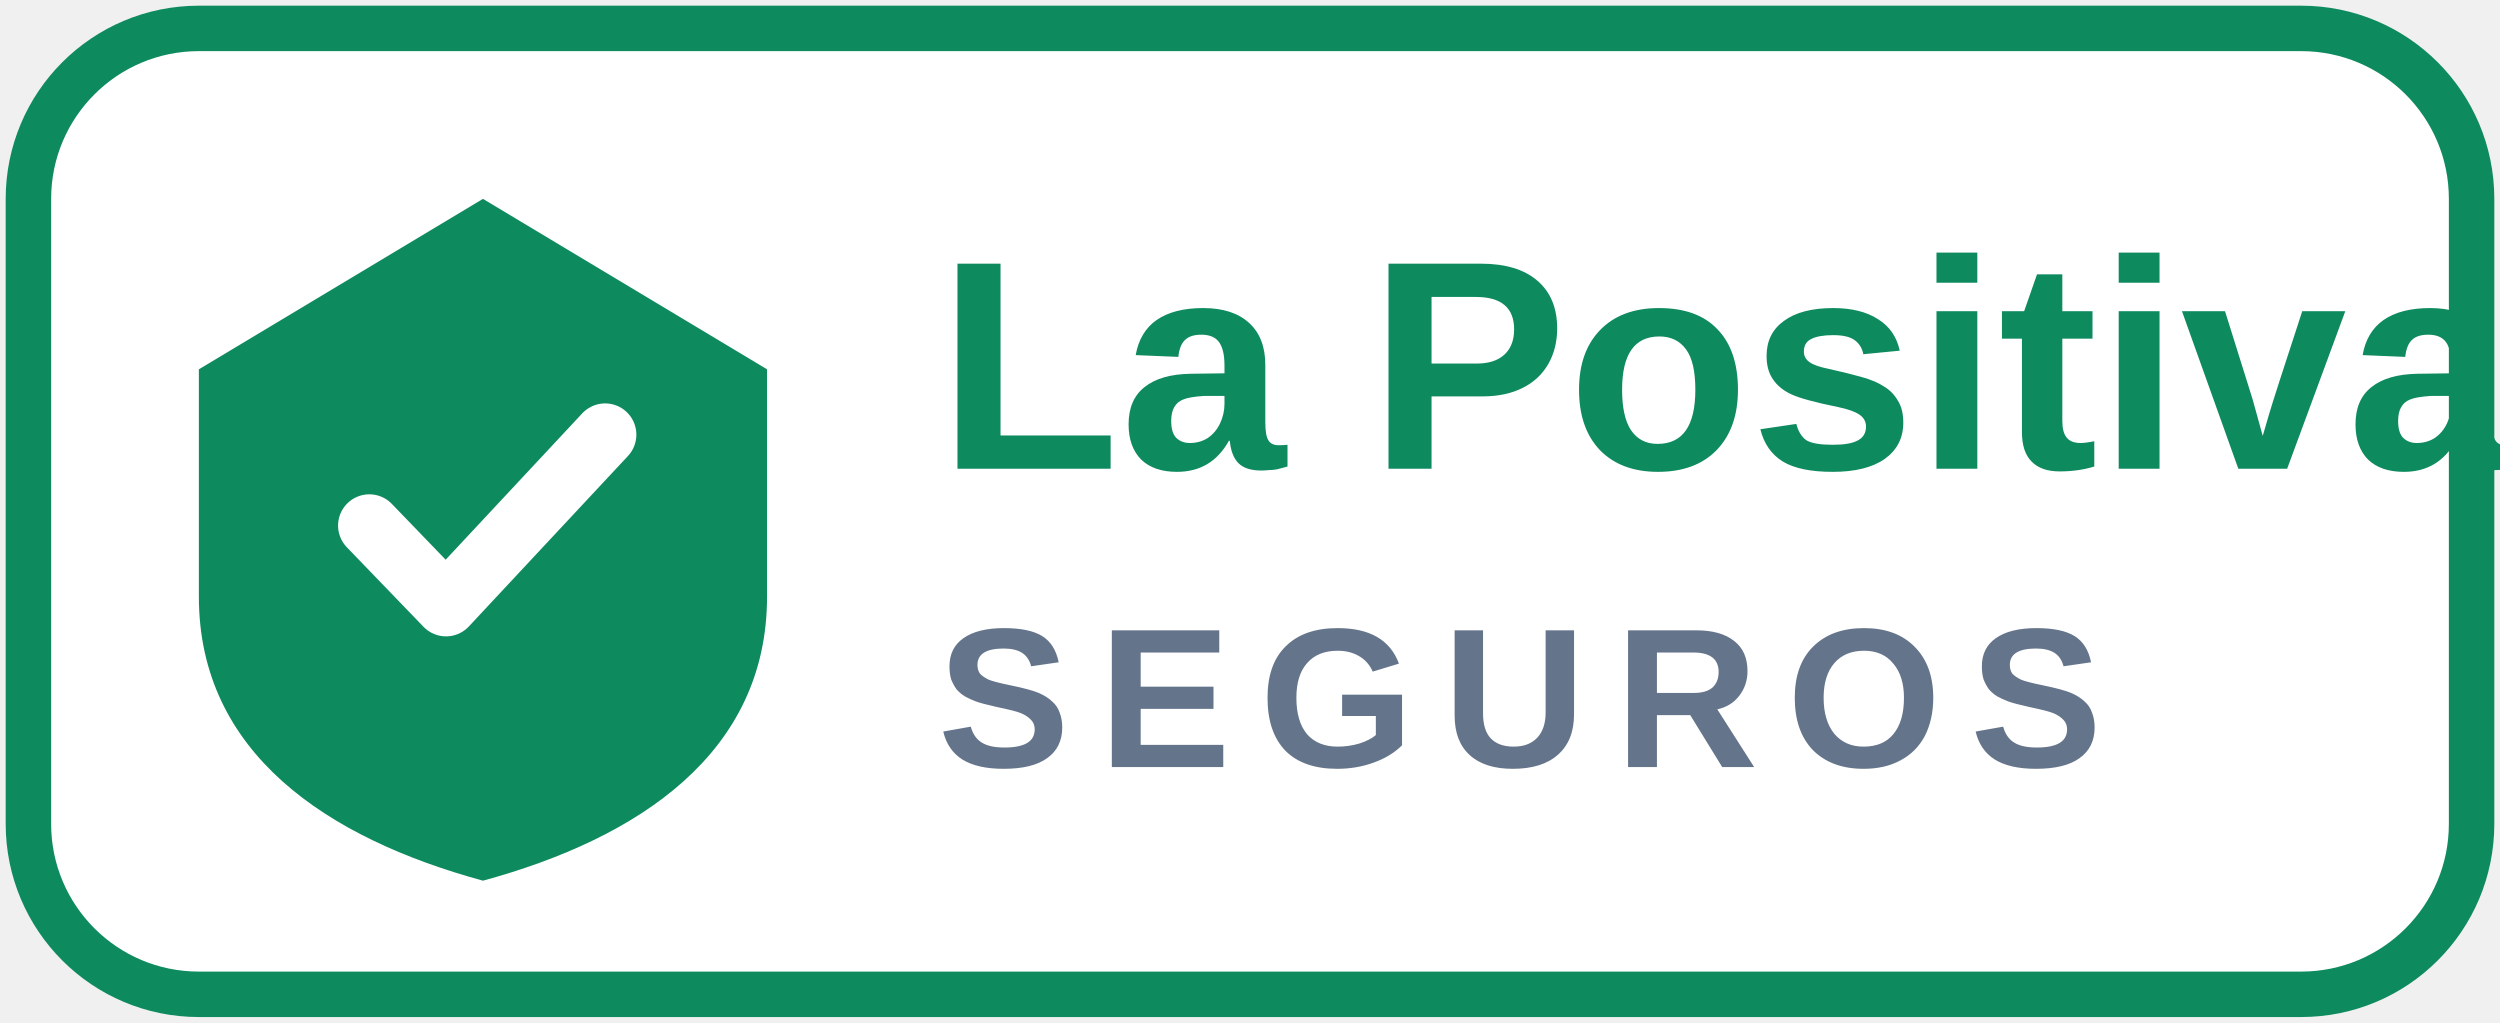
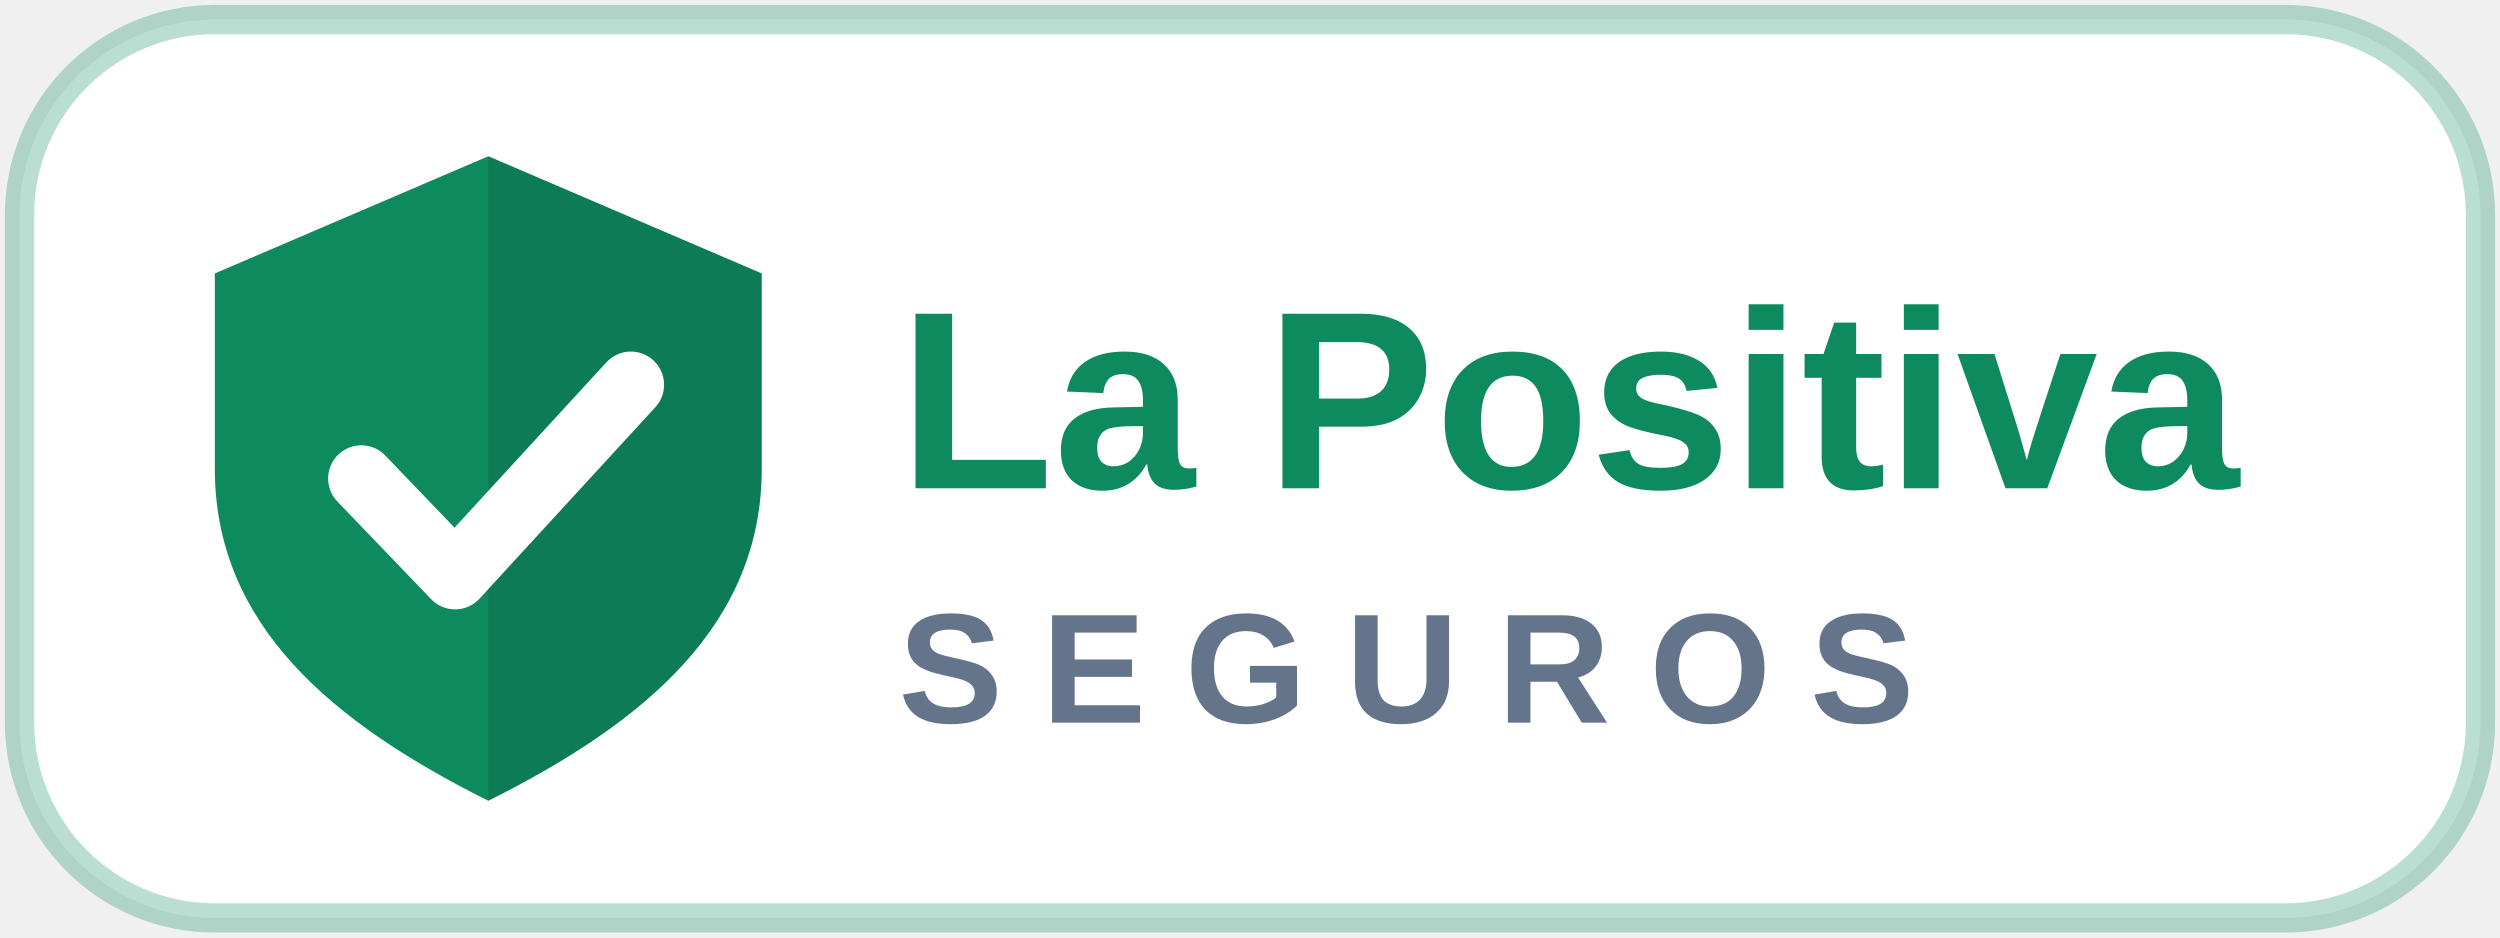
- <svg xmlns="http://www.w3.org/2000/svg" width="88" height="36" viewBox="0 0 88 36" role="img" aria-label="La Positiva">
-   <rect x="1" y="1" width="86" height="34" rx="6" fill="#FFFFFF" stroke="#0E8A5F" stroke-width="1.6" />
-   <path d="M17 7 L27 13 L27 21 C27 26.5 22.5 29.5 17 31 C11.5 29.5 7 26.5 7 21 L7 13 Z" fill="#0E8A5F" />
-   <path d="M13 18.5 l2.7 2.8 l5.6 -6" stroke="#FFFFFF" stroke-width="2.2" fill="none" stroke-linecap="round" stroke-linejoin="round" />
-   <text x="33" y="16.5" font-family="Arial" font-size="10.5" font-weight="700" fill="#0E8A5F">La Positiva</text>
-   <text x="33" y="27" font-family="Arial" font-size="7" font-weight="600" letter-spacing="1" fill="#64748B">SEGUROS</text>
+ <svg xmlns="http://www.w3.org/2000/svg" width="128" height="48" viewBox="0 0 128 48" role="img" aria-label="La Positiva">
+   <rect x="1" y="1" width="126" height="46" rx="10" fill="#FFFFFF" stroke="#0E8A5F" stroke-opacity=".28" stroke-width="1.5" />
+   <path d="M25 8l14 6v10c0 8-6 13-14 17-8-4-14-9-14-17V14z" fill="#0E8A5F" />
+   <path d="M25 8l14 6v10c0 8-6 13-14 17z" fill="#000" fill-opacity=".1" />
+   <path d="M18.5 24.5l4.8 5 9-9.8" stroke="#FFFFFF" stroke-width="3.4" fill="none" stroke-linecap="round" stroke-linejoin="round" />
+   <text x="46" y="25" font-family="Arial, Helvetica, sans-serif" font-size="13" font-weight="800" fill="#0E8A5F" textLength="74" lengthAdjust="spacingAndGlyphs">La Positiva</text>
+   <text x="46" y="37" font-family="Arial, Helvetica, sans-serif" font-size="8" font-weight="700" letter-spacing="2" fill="#64748B">SEGUROS</text>
</svg>
